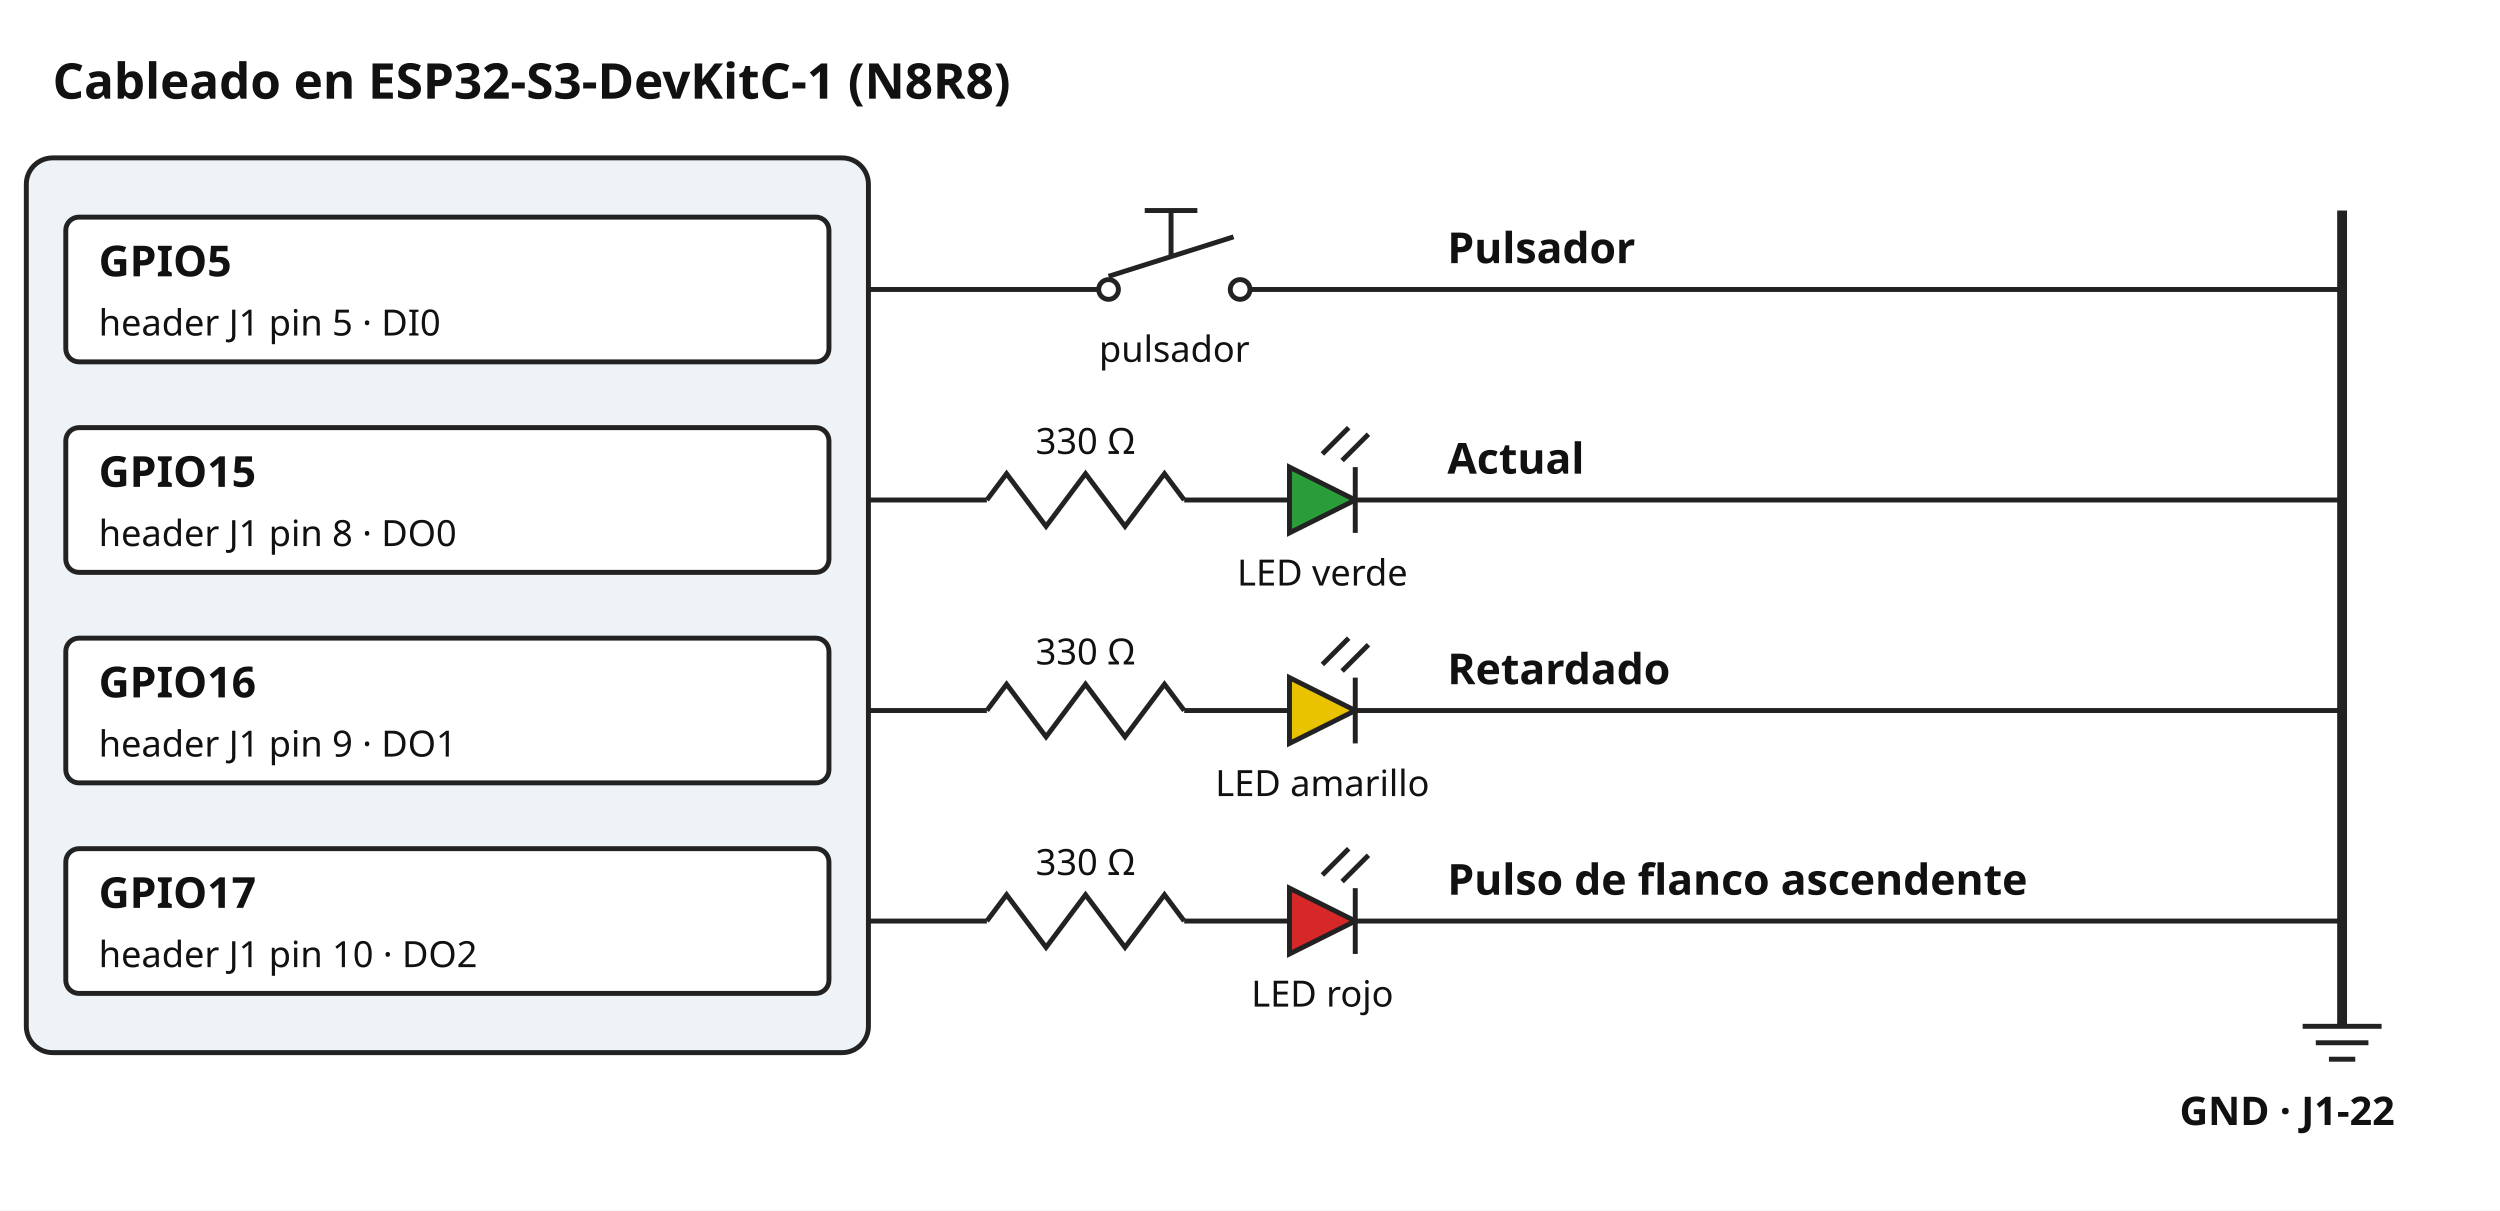
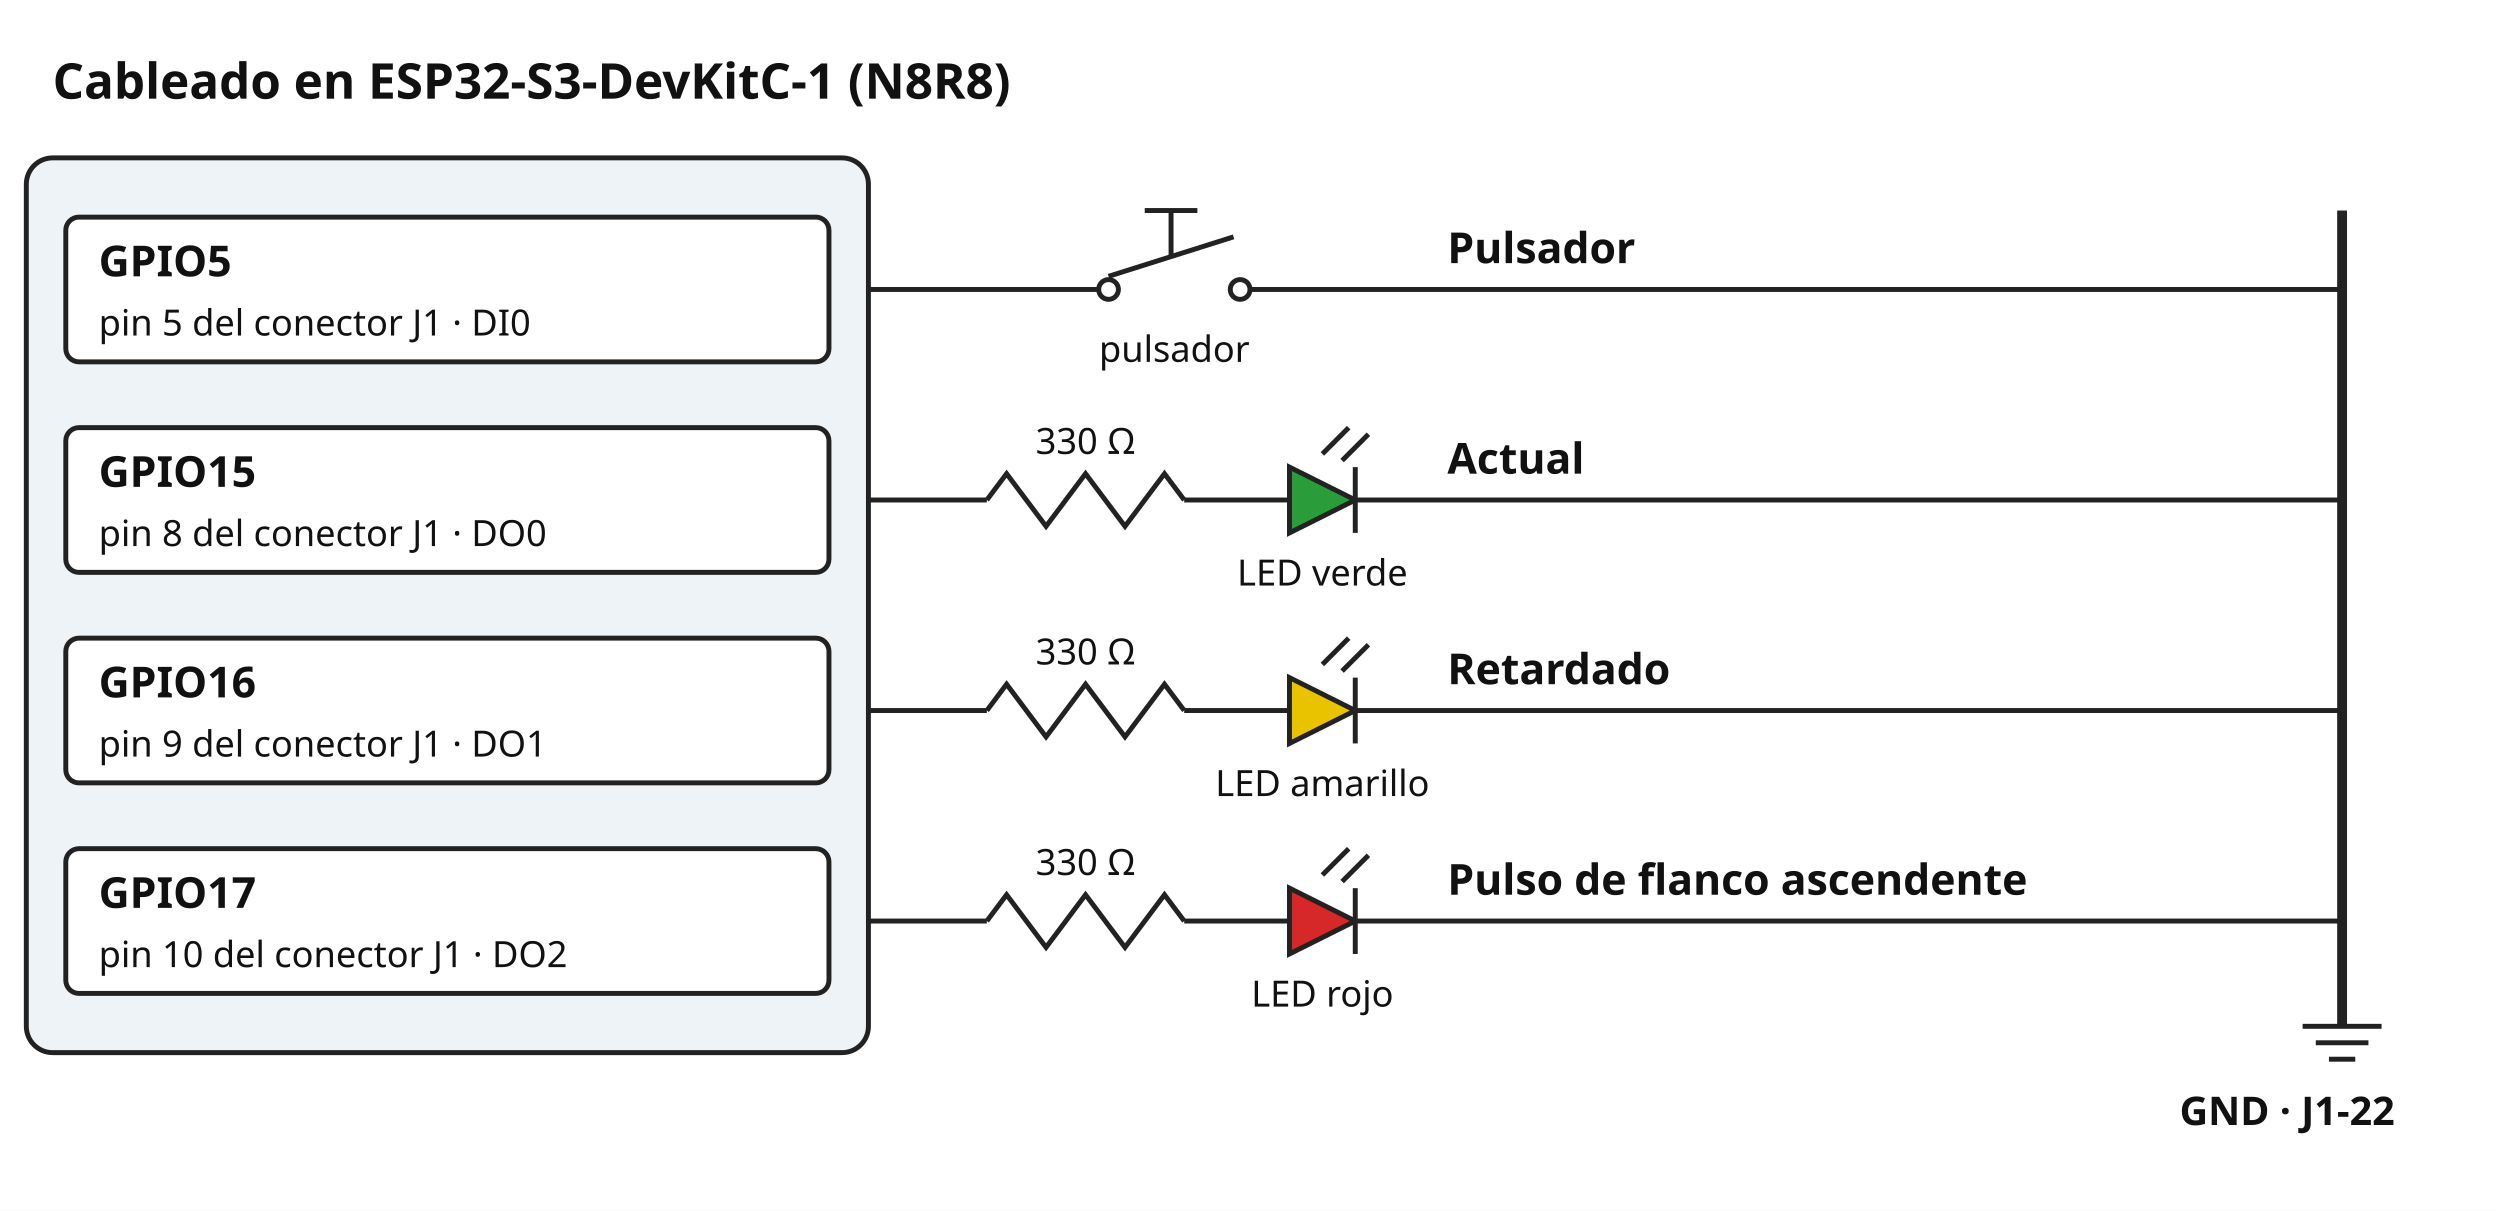
<svg xmlns="http://www.w3.org/2000/svg" viewBox="0 0 760 368" width="760" height="368" role="img" aria-labelledby="wiring-esp32-s3-devkitc-title wiring-esp32-s3-devkitc-desc" font-family="sans-serif" fill="#111111" stroke="#222222" stroke-width="1.5">
  <rect width="760" height="368" fill="#ffffff" stroke="none" />
  <text stroke="none" x="16" y="30" font-size="15" font-weight="bold">Cableado en ESP32-S3-DevKitC-1 (N8R8)</text>
  <rect x="8" y="48" width="256" height="272" rx="8" fill="#eef3f8" />
  <rect x="20" y="66" width="232" height="44" rx="4" fill="#ffffff" />
  <text stroke="none" x="30" y="84" font-size="13" font-weight="bold">GPIO5</text>
-   <text stroke="none" x="30" y="102" font-size="11">header J1 pin 5 · DI0</text>
+   <text stroke="none" x="30" y="102" font-size="11">pin 5 del conector J1 · DI0</text>
  <text stroke="none" x="440" y="80" font-size="13" font-weight="bold">Pulsador</text>
  <polyline points="264,88 334,88" fill="none" />
  <circle cx="337" cy="88" r="3" fill="#ffffff" />
  <circle cx="377" cy="88" r="3" fill="#ffffff" />
  <polyline points="337,84 375,72" fill="none" />
  <polyline points="356,78 356,64" fill="none" />
  <polyline points="348,64 364,64" fill="none" />
  <text stroke="none" x="357" y="110" text-anchor="middle" font-size="11">pulsador</text>
  <polyline points="380,88 712,88" fill="none" />
  <rect x="20" y="130" width="232" height="44" rx="4" fill="#ffffff" />
  <text stroke="none" x="30" y="148" font-size="13" font-weight="bold">GPIO15</text>
-   <text stroke="none" x="30" y="166" font-size="11">header J1 pin 8 · DO0</text>
+   <text stroke="none" x="30" y="166" font-size="11">pin 8 del conector J1 · DO0</text>
  <text stroke="none" x="440" y="144" font-size="13" font-weight="bold">Actual</text>
  <polyline points="264,152 300,152" fill="none" />
  <polyline points="300,152 306,144 318,160 330,144 342,160 354,144 360,152" fill="none" />
  <text stroke="none" x="330" y="138" text-anchor="middle" font-size="11">330 Ω</text>
  <polyline points="360,152 392,152" fill="none" />
  <polygon points="392,142 392,162 412,152" fill="#2a9d3a" />
  <polyline points="412,142 412,162" fill="none" />
  <polyline points="402,138 410,130" fill="none" />
  <polyline points="408,140 416,132" fill="none" />
  <text stroke="none" x="402" y="178" text-anchor="middle" font-size="11">LED verde</text>
  <polyline points="412,152 712,152" fill="none" />
  <rect x="20" y="194" width="232" height="44" rx="4" fill="#ffffff" />
  <text stroke="none" x="30" y="212" font-size="13" font-weight="bold">GPIO16</text>
-   <text stroke="none" x="30" y="230" font-size="11">header J1 pin 9 · DO1</text>
+   <text stroke="none" x="30" y="230" font-size="11">pin 9 del conector J1 · DO1</text>
  <text stroke="none" x="440" y="208" font-size="13" font-weight="bold">Retardado</text>
  <polyline points="264,216 300,216" fill="none" />
  <polyline points="300,216 306,208 318,224 330,208 342,224 354,208 360,216" fill="none" />
  <text stroke="none" x="330" y="202" text-anchor="middle" font-size="11">330 Ω</text>
  <polyline points="360,216 392,216" fill="none" />
  <polygon points="392,206 392,226 412,216" fill="#e9c300" />
  <polyline points="412,206 412,226" fill="none" />
  <polyline points="402,202 410,194" fill="none" />
  <polyline points="408,204 416,196" fill="none" />
  <text stroke="none" x="402" y="242" text-anchor="middle" font-size="11">LED amarillo</text>
  <polyline points="412,216 712,216" fill="none" />
  <rect x="20" y="258" width="232" height="44" rx="4" fill="#ffffff" />
  <text stroke="none" x="30" y="276" font-size="13" font-weight="bold">GPIO17</text>
-   <text stroke="none" x="30" y="294" font-size="11">header J1 pin 10 · DO2</text>
+   <text stroke="none" x="30" y="294" font-size="11">pin 10 del conector J1 · DO2</text>
  <text stroke="none" x="440" y="272" font-size="13" font-weight="bold">Pulso de flanco ascendente</text>
  <polyline points="264,280 300,280" fill="none" />
  <polyline points="300,280 306,272 318,288 330,272 342,288 354,272 360,280" fill="none" />
  <text stroke="none" x="330" y="266" text-anchor="middle" font-size="11">330 Ω</text>
  <polyline points="360,280 392,280" fill="none" />
  <polygon points="392,270 392,290 412,280" fill="#d62828" />
  <polyline points="412,270 412,290" fill="none" />
  <polyline points="402,266 410,258" fill="none" />
  <polyline points="408,268 416,260" fill="none" />
  <text stroke="none" x="402" y="306" text-anchor="middle" font-size="11">LED rojo</text>
  <polyline points="412,280 712,280" fill="none" />
  <polyline points="712,64 712,312" fill="none" stroke-width="3" />
  <polyline points="700,312 724,312" fill="none" />
  <polyline points="704,317 720,317" fill="none" />
  <polyline points="708,322 716,322" fill="none" />
  <text stroke="none" x="728" y="342" text-anchor="end" font-size="12" font-weight="bold">GND · J1-22</text>
</svg>
